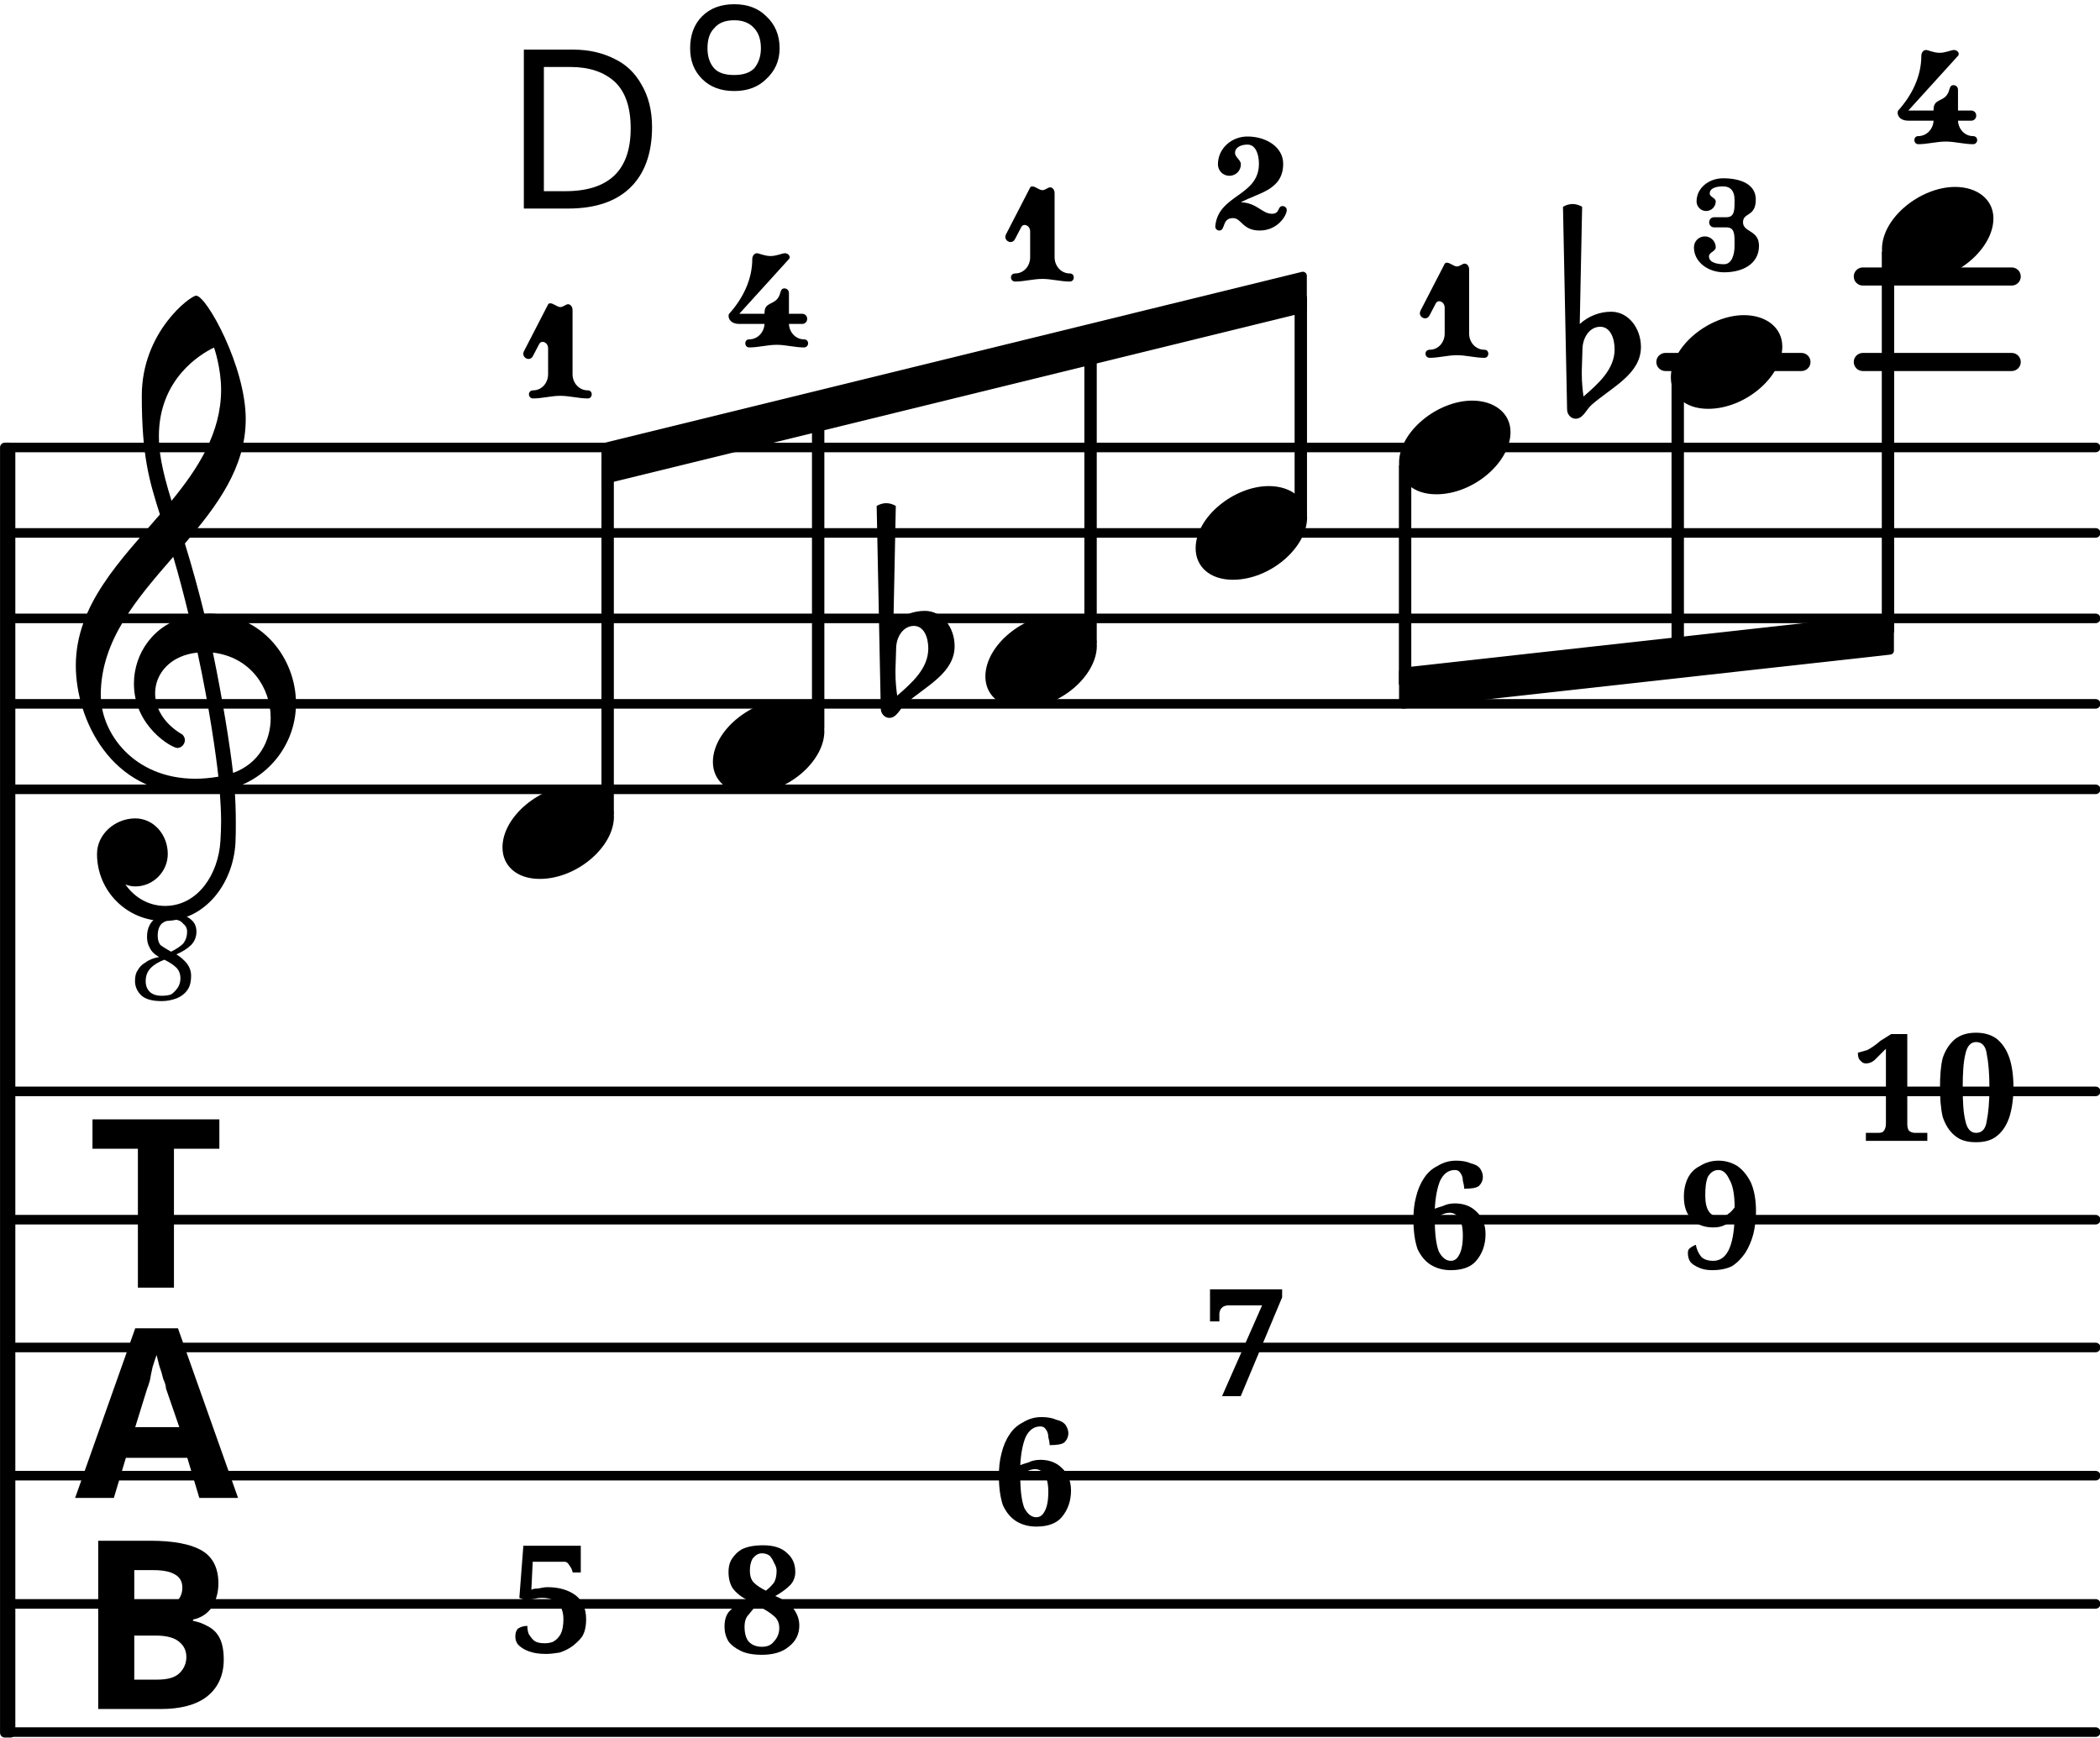
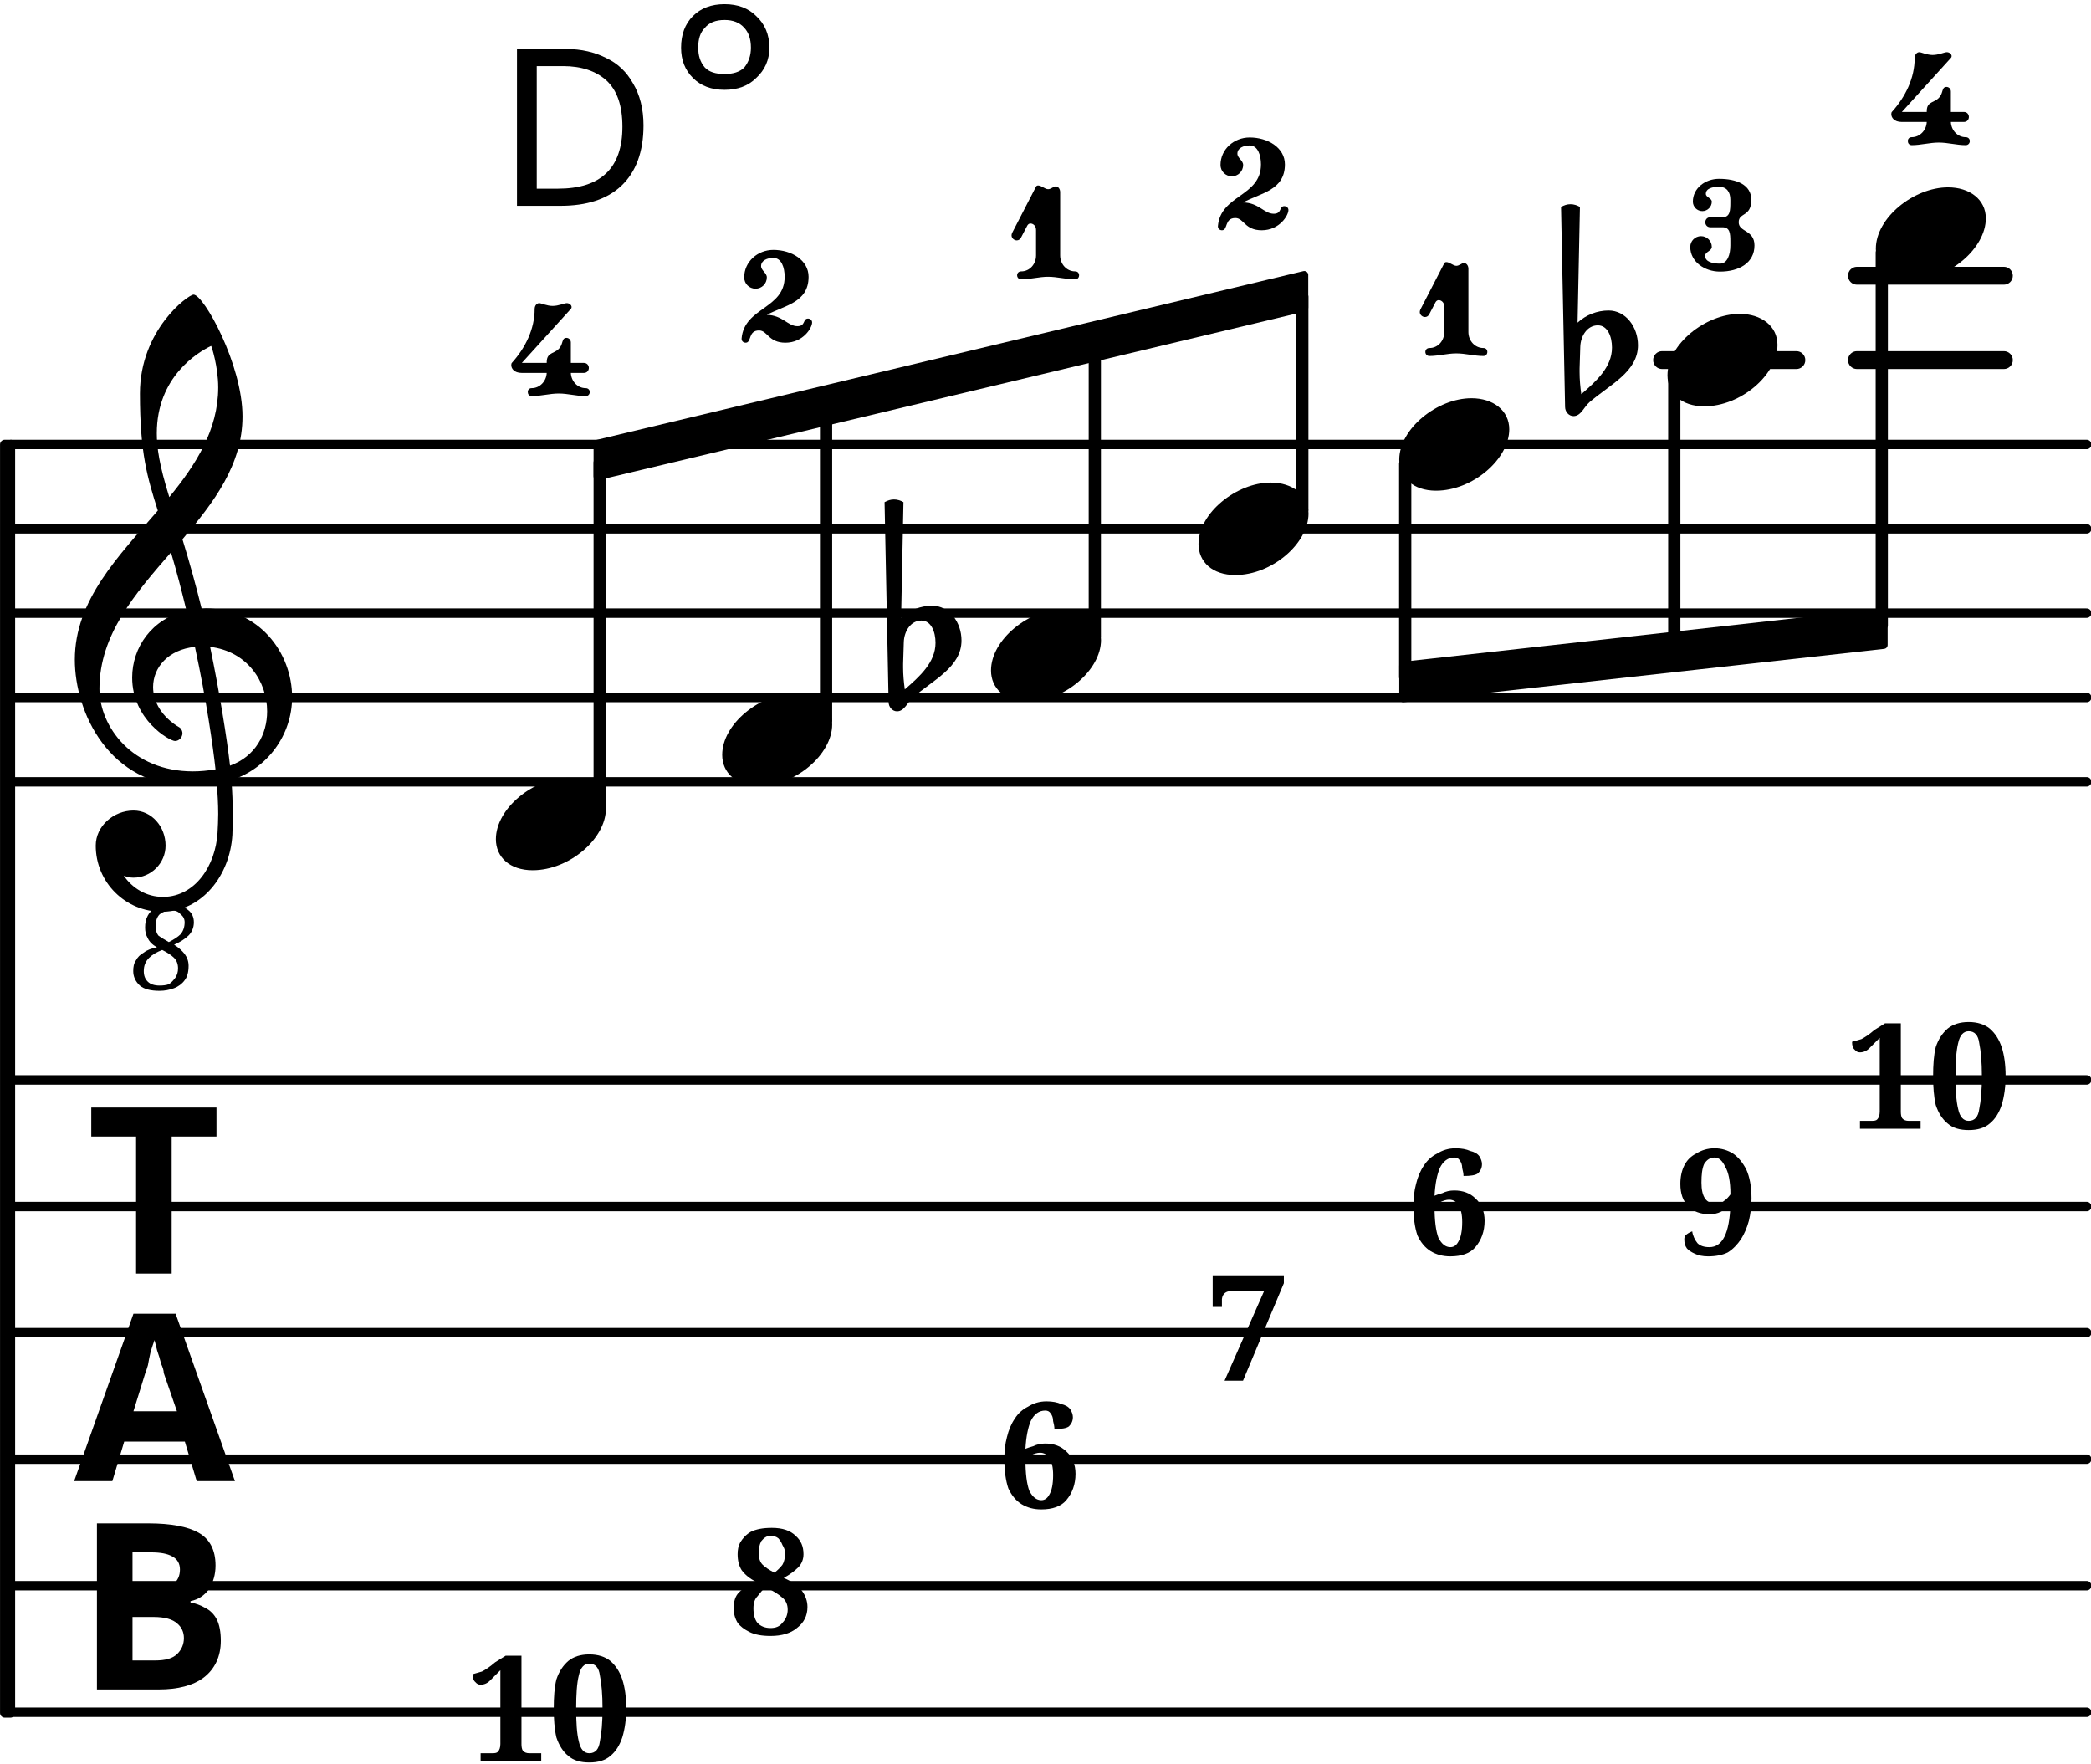
- <svg xmlns="http://www.w3.org/2000/svg" preserveAspectRatio="xMidYMid meet" viewBox="-0.079 -4.795 24.57 20.33">
+ <svg xmlns="http://www.w3.org/2000/svg" preserveAspectRatio="xMidYMid meet" viewBox="-0.079 -4.829 24.79 20.91">
  <g transform="translate(0, -1.56)">
-     <rect x="21.61" y="-0.106" width="1.954" height="0.212" ry="0.106" fill="currentColor" />
+     <rect x="21.83" y="-0.106" width="1.954" height="0.212" ry="0.106" fill="currentColor" />
  </g>
  <g transform="translate(0, -0.5599)">
-     <rect x="21.61" y="-0.106" width="1.954" height="0.212" ry="0.106" fill="currentColor" />
+     <rect x="21.83" y="-0.106" width="1.954" height="0.212" ry="0.106" fill="currentColor" />
  </g>
  <g transform="translate(0, -0.5599)">
-     <rect x="19.3" y="-0.106" width="1.804" height="0.212" ry="0.106" fill="currentColor" />
+     <rect x="19.52" y="-0.106" width="1.804" height="0.212" ry="0.106" fill="currentColor" />
  </g>
  <g transform="translate(0, 4.44)">
-     <line stroke-linejoin="round" stroke-linecap="round" stroke-width="0.112" stroke="currentColor" x1="0.056" y1="0" x2="24.44" y2="0" />
+     <line stroke-linejoin="round" stroke-linecap="round" stroke-width="0.112" stroke="currentColor" x1="0.056" y1="0" x2="24.66" y2="0" />
  </g>
  <g transform="translate(0, 3.44)">
-     <line stroke-linejoin="round" stroke-linecap="round" stroke-width="0.112" stroke="currentColor" x1="0.056" y1="0" x2="24.44" y2="0" />
+     <line stroke-linejoin="round" stroke-linecap="round" stroke-width="0.112" stroke="currentColor" x1="0.056" y1="0" x2="24.66" y2="0" />
  </g>
  <g transform="translate(0, 2.44)">
-     <line stroke-linejoin="round" stroke-linecap="round" stroke-width="0.112" stroke="currentColor" x1="0.056" y1="0" x2="24.44" y2="0" />
+     <line stroke-linejoin="round" stroke-linecap="round" stroke-width="0.112" stroke="currentColor" x1="0.056" y1="0" x2="24.66" y2="0" />
  </g>
  <g transform="translate(0, 1.44)">
-     <line stroke-linejoin="round" stroke-linecap="round" stroke-width="0.112" stroke="currentColor" x1="0.056" y1="0" x2="24.44" y2="0" />
+     <line stroke-linejoin="round" stroke-linecap="round" stroke-width="0.112" stroke="currentColor" x1="0.056" y1="0" x2="24.66" y2="0" />
  </g>
  <g transform="translate(0, 0.4401)">
-     <line stroke-linejoin="round" stroke-linecap="round" stroke-width="0.112" stroke="currentColor" x1="0.056" y1="0" x2="24.44" y2="0" />
+     <line stroke-linejoin="round" stroke-linecap="round" stroke-width="0.112" stroke="currentColor" x1="0.056" y1="0" x2="24.66" y2="0" />
  </g>
  <g transform="translate(0, 15.47)">
-     <line stroke-linejoin="round" stroke-linecap="round" stroke-width="0.112" stroke="currentColor" x1="0.056" y1="0" x2="24.44" y2="0" />
+     <line stroke-linejoin="round" stroke-linecap="round" stroke-width="0.112" stroke="currentColor" x1="0.056" y1="0" x2="24.66" y2="0" />
  </g>
  <g transform="translate(0, 13.97)">
-     <line stroke-linejoin="round" stroke-linecap="round" stroke-width="0.112" stroke="currentColor" x1="0.056" y1="0" x2="24.44" y2="0" />
+     <line stroke-linejoin="round" stroke-linecap="round" stroke-width="0.112" stroke="currentColor" x1="0.056" y1="0" x2="24.66" y2="0" />
  </g>
  <g transform="translate(0, 12.47)">
-     <line stroke-linejoin="round" stroke-linecap="round" stroke-width="0.112" stroke="currentColor" x1="0.056" y1="0" x2="24.44" y2="0" />
+     <line stroke-linejoin="round" stroke-linecap="round" stroke-width="0.112" stroke="currentColor" x1="0.056" y1="0" x2="24.66" y2="0" />
  </g>
  <g transform="translate(0, 10.97)">
-     <line stroke-linejoin="round" stroke-linecap="round" stroke-width="0.112" stroke="currentColor" x1="0.056" y1="0" x2="24.44" y2="0" />
+     <line stroke-linejoin="round" stroke-linecap="round" stroke-width="0.112" stroke="currentColor" x1="0.056" y1="0" x2="24.66" y2="0" />
  </g>
  <g transform="translate(0, 9.475)">
-     <line stroke-linejoin="round" stroke-linecap="round" stroke-width="0.112" stroke="currentColor" x1="0.056" y1="0" x2="24.44" y2="0" />
+     <line stroke-linejoin="round" stroke-linecap="round" stroke-width="0.112" stroke="currentColor" x1="0.056" y1="0" x2="24.66" y2="0" />
  </g>
  <g transform="translate(0, 7.974)">
-     <line stroke-linejoin="round" stroke-linecap="round" stroke-width="0.112" stroke="currentColor" x1="0.056" y1="0" x2="24.44" y2="0" />
+     <line stroke-linejoin="round" stroke-linecap="round" stroke-width="0.112" stroke="currentColor" x1="0.056" y1="0" x2="24.66" y2="0" />
  </g>
-   <g transform="translate(16.29, 3.256)">
+   <g transform="translate(16.51, 3.256)">
    <polygon stroke-linejoin="round" stroke-linecap="round" stroke-width="0.094" fill="currentColor" stroke="currentColor" points="5.743 -0.825 5.743 -0.439 0.047 0.193 0.047 -0.193" />
  </g>
  <g transform="translate(6.958, 0.6243)">
-     <polygon stroke-linejoin="round" stroke-linecap="round" stroke-width="0.094" fill="currentColor" stroke="currentColor" points="8.206 -2.193 8.206 -1.807 0.047 0.193 0.047 -0.193" />
+     <polygon stroke-linejoin="round" stroke-linecap="round" stroke-width="0.094" fill="currentColor" stroke="currentColor" points="8.426 -2.193 8.426 -1.807 0.047 0.193 0.047 -0.193" />
  </g>
-   <g transform="translate(5.8, -2.355)">
+   <g transform="translate(5.8, -2.389)">
    <text font-family="sans" font-size="2.616" text-anchor="start" fill="currentColor">
      <tspan>D</tspan>
    </text>
  </g>
-   <g transform="translate(7.808, -2.355)">
+   <g transform="translate(7.808, -2.389)">
    <text font-family="sans" font-size="3.296" text-anchor="start" fill="currentColor">
      <tspan>°</tspan>
    </text>
  </g>
  <g transform="translate(5.8, 4.94)">
    <path transform="scale(0.004, -0.004)" d="M0 -45c0 92 113 182 214 182c64 0 112 -36 112 -92c0 -88 -108 -182 -217 -182c-68 0 -109 39 -109 92z" fill="currentColor" />
  </g>
-   <g transform="translate(6.05, -0.1333)">
-     <path transform="scale(0.0022, -0.0022)" d="M194 486c16 0 29 15 41 15c13 0 24 -13 24 -31v-341c0 -47 35 -86 81 -86c14 0 21 -10 21 -21s-7 -22 -21 -22c-49 0 -97 14 -146 14s-96 -14 -145 -14c-14 0 -22 11 -22 22s8 21 22 21c46 0 80 39 80 86v137c0 23 -16 35 -30 35c-7 0 -13 -4 -17 -11l-34 -65 c-5 -10 -14 -15 -23 -15c-14 0 -28 12 -28 27c0 4 1 8 3 13l129 250c2 4 7 6 11 6c18 0 37 -20 54 -20z" fill="currentColor" />
+   <g transform="translate(5.989, -0.1328)">
+     <path transform="scale(0.0022, -0.0022)" d="M148 501c10 0 41 -15 72 -15c32 0 63 15 76 15c15 0 26 -11 26 -21c0 -4 -1 -7 -4 -10l-264 -291h134v4c0 60 50 41 75 85c7 11 8 24 14 36c3 7 10 10 17 10c11 0 24 -8 24 -25v-110h70c18 0 27 -14 27 -27s-9 -27 -27 -27h-70c2 -45 36 -82 80 -82c14 0 22 -10 22 -21 s-8 -22 -22 -22c-49 0 -96 14 -145 14s-97 -14 -146 -14c-14 0 -21 11 -21 22s7 21 21 21c44 0 79 37 81 82h-134c-43 0 -57 25 -57 42c0 5 1 10 3 12c73 81 123 182 123 291c0 17 11 31 25 31z" fill="currentColor" />
  </g>
  <g transform="translate(0.8, 3.44)">
    <path transform="scale(0.004, -0.004)" d="M265 -635h-5c-108 0 -196 87 -196 196c0 58 53 104 112 104c54 0 95 -48 95 -104c0 -52 -43 -95 -95 -95c-10 0 -20 2 -29 6c26 -38 68 -63 116 -63h3zM403 150c28 -135 50 -272 59 -352c75 27 110 93 110 161c0 88 -59 178 -169 191zM75 26c0 -112 97 -245 277 -245 c21 0 43 2 67 6c-7 65 -27 206 -61 363c-79 -8 -124 -61 -124 -119c0 -43 25 -89 80 -121c5 -5 7 -11 7 -16c0 -12 -10 -23 -22 -23c-16 0 -127 63 -127 188c0 89 58 175 161 198c-14 58 -29 116 -46 173c-106 -122 -212 -244 -212 -404zM354 1194c30 0 145 -207 145 -361 c0 -143 -85 -255 -178 -364c21 -68 40 -137 57 -206c4 0 8 1 12 1c156 0 256 -130 256 -263c0 -113 -74 -212 -180 -246c3 -34 4 -68 4 -102c0 -20 0 -40 -1 -60c-7 -120 -89 -225 -204 -228l1 44c93 2 153 92 159 190c1 19 2 37 2 56c0 30 -2 60 -4 90 c-28 -5 -54 -8 -79 -8c-240 0 -342 219 -342 375c0 177 130 307 246 442c-31 98 -53 170 -53 347c0 188 143 293 159 293zM427 919c0 62 -20 123 -21 123c-40 -19 -161 -92 -161 -259c0 -42 7 -93 37 -189c78 95 145 199 145 325z" fill="currentColor" />
  </g>
  <g transform="translate(1.485, 6.902)">
    <text font-family="serif" font-style="italic" font-size="1.386" text-anchor="start" fill="currentColor">
      <tspan>8</tspan>
    </text>
  </g>
-   <g transform="translate(5.888, 14.54)">
+   <g transform="translate(5.447, 16.05)">
    <text font-family="serif" font-weight="bold" font-size="1.746" text-anchor="start" fill="currentColor">
-       <tspan>5</tspan>
+       <tspan>10</tspan>
    </text>
  </g>
  <g transform="translate(0.9406, 10.27)">
    <text font-family="sans" font-weight="bold" font-size="2.772" text-anchor="start" fill="currentColor">
      <tspan>T</tspan>
    </text>
  </g>
  <g transform="translate(0.8, 12.73)">
    <text font-family="sans" font-weight="bold" font-size="2.772" text-anchor="start" fill="currentColor">
      <tspan>A</tspan>
    </text>
  </g>
  <g transform="translate(0.8201, 15.2)">
    <text font-family="sans" font-weight="bold" font-size="2.772" text-anchor="start" fill="currentColor">
      <tspan>B</tspan>
    </text>
  </g>
  <g transform="translate(7.03, 2.44)">
    <rect x="-0.072" y="-1.833" width="0.145" height="4.154" ry="0.047" fill="currentColor" />
  </g>
-   <g transform="translate(8.262, 3.94)">
+   <g transform="translate(8.483, 3.94)">
    <path transform="scale(0.004, -0.004)" d="M0 -45c0 92 113 182 214 182c64 0 112 -36 112 -92c0 -88 -108 -182 -217 -182c-68 0 -109 39 -109 92z" fill="currentColor" />
  </g>
-   <g transform="translate(8.452, -0.7301)">
-     <path transform="scale(0.0022, -0.0022)" d="M148 501c10 0 41 -15 72 -15c32 0 63 15 76 15c15 0 26 -11 26 -21c0 -4 -1 -7 -4 -10l-264 -291h134v4c0 60 50 41 75 85c7 11 8 24 14 36c3 7 10 10 17 10c11 0 24 -8 24 -25v-110h70c18 0 27 -14 27 -27s-9 -27 -27 -27h-70c2 -45 36 -82 80 -82c14 0 22 -10 22 -21 s-8 -22 -22 -22c-49 0 -96 14 -145 14s-97 -14 -146 -14c-14 0 -21 11 -21 22s7 21 21 21c44 0 79 37 81 82h-134c-43 0 -57 25 -57 42c0 5 1 10 3 12c73 81 123 182 123 291c0 17 11 31 25 31z" fill="currentColor" />
+   <g transform="translate(8.713, -0.7662)">
+     <path transform="scale(0.0022, -0.0022)" d="M94 66c-60 0 -39 -66 -72 -66c-11 0 -22 7 -22 21v2c15 169 232 158 232 332c0 50 -17 102 -61 102c-33 0 -66 -14 -66 -44c0 -24 31 -37 31 -61c0 -34 -27 -61 -61 -61s-61 27 -61 61c0 84 72 148 157 148c98 0 190 -55 190 -145c0 -140 -131 -154 -225 -205 c85 -2 113 -61 165 -61c45 0 28 41 57 41c11 0 22 -8 22 -21c0 -29 -48 -109 -144 -109c-92 0 -96 66 -142 66z" fill="currentColor" />
  </g>
-   <g transform="translate(8.351, 14.55)">
+   <g transform="translate(8.572, 14.55)">
    <text font-family="serif" font-weight="bold" font-size="1.746" text-anchor="start" fill="currentColor">
      <tspan>8</tspan>
    </text>
  </g>
-   <g transform="translate(9.493, 2.44)">
-     <rect x="-0.072" y="-2.43" width="0.145" height="3.751" ry="0.047" fill="currentColor" />
+   <g transform="translate(9.714, 2.44)">
+     <rect x="-0.072" y="-2.466" width="0.145" height="3.787" ry="0.047" fill="currentColor" />
  </g>
-   <g transform="translate(11.45, 2.94)">
+   <g transform="translate(11.67, 2.94)">
    <path transform="scale(0.004, -0.004)" d="M0 -45c0 92 113 182 214 182c64 0 112 -36 112 -92c0 -88 -108 -182 -217 -182c-68 0 -109 39 -109 92z" fill="currentColor" />
  </g>
-   <g transform="translate(11.69, -1.501)">
+   <g transform="translate(11.92, -1.517)">
    <path transform="scale(0.0022, -0.0022)" d="M194 486c16 0 29 15 41 15c13 0 24 -13 24 -31v-341c0 -47 35 -86 81 -86c14 0 21 -10 21 -21s-7 -22 -21 -22c-49 0 -97 14 -146 14s-96 -14 -145 -14c-14 0 -22 11 -22 22s8 21 22 21c46 0 80 39 80 86v137c0 23 -16 35 -30 35c-7 0 -13 -4 -17 -11l-34 -65 c-5 -10 -14 -15 -23 -15c-14 0 -28 12 -28 27c0 4 1 8 3 13l129 250c2 4 7 6 11 6c18 0 37 -20 54 -20z" fill="currentColor" />
  </g>
-   <g transform="translate(11.53, 13.05)">
+   <g transform="translate(11.75, 13.05)">
    <text font-family="serif" font-weight="bold" font-size="1.746" text-anchor="start" fill="currentColor">
      <tspan>6</tspan>
    </text>
  </g>
-   <g transform="translate(12.68, 2.44)">
-     <rect x="-0.072" y="-3.201" width="0.145" height="3.522" ry="0.047" fill="currentColor" />
+   <g transform="translate(12.9, 2.44)">
+     <rect x="-0.072" y="-3.217" width="0.145" height="3.538" ry="0.047" fill="currentColor" />
  </g>
-   <g transform="translate(10.29, 2.94)">
+   <g transform="translate(10.52, 2.94)">
    <path transform="scale(0.004, -0.004)" d="M29 39l-2 -64v-11c0 -22 2 -43 5 -65c44 38 91 80 91 138c0 33 -13 66 -42 66c-31 0 -51 -31 -52 -64zM-28 454c9 5 18 8 28 8s19 -3 28 -8l-7 -343c25 23 58 36 92 36c51 0 87 -49 87 -103c0 -79 -84 -117 -144 -169c-16 -14 -25 -41 -47 -41c-14 0 -25 13 -25 27z" fill="currentColor" />
  </g>
-   <g transform="translate(13.91, 1.44)">
+   <g transform="translate(14.13, 1.44)">
    <path transform="scale(0.004, -0.004)" d="M0 -45c0 92 113 182 214 182c64 0 112 -36 112 -92c0 -88 -108 -182 -217 -182c-68 0 -109 39 -109 92z" fill="currentColor" />
  </g>
-   <g transform="translate(14.14, -2.098)">
+   <g transform="translate(14.36, -2.099)">
    <path transform="scale(0.0022, -0.0022)" d="M94 66c-60 0 -39 -66 -72 -66c-11 0 -22 7 -22 21v2c15 169 232 158 232 332c0 50 -17 102 -61 102c-33 0 -66 -14 -66 -44c0 -24 31 -37 31 -61c0 -34 -27 -61 -61 -61s-61 27 -61 61c0 84 72 148 157 148c98 0 190 -55 190 -145c0 -140 -131 -154 -225 -205 c85 -2 113 -61 165 -61c45 0 28 41 57 41c11 0 22 -8 22 -21c0 -29 -48 -109 -144 -109c-92 0 -96 66 -142 66z" fill="currentColor" />
  </g>
-   <g transform="translate(14, 11.54)">
+   <g transform="translate(14.22, 11.54)">
    <text font-family="serif" font-weight="bold" font-size="1.746" text-anchor="start" fill="currentColor">
      <tspan>7</tspan>
    </text>
  </g>
-   <g transform="translate(15.14, 2.44)">
-     <rect x="-0.072" y="-3.798" width="0.145" height="2.619" ry="0.047" fill="currentColor" />
+   <g transform="translate(15.36, 2.44)">
+     <rect x="-0.072" y="-3.799" width="0.145" height="2.619" ry="0.047" fill="currentColor" />
  </g>
  <g transform="translate(-0.0786, 7.957)">
    <rect x="0" y="-7.573" width="0.179" height="15.15" ry="0.056" fill="currentColor" />
  </g>
-   <g transform="translate(16.29, 0.4401)">
+   <g transform="translate(16.51, 0.4401)">
    <path transform="scale(0.004, -0.004)" d="M0 -45c0 92 113 182 214 182c64 0 112 -36 112 -92c0 -88 -108 -182 -217 -182c-68 0 -109 39 -109 92z" fill="currentColor" />
  </g>
-   <g transform="translate(16.54, -0.6085)">
+   <g transform="translate(16.76, -0.6085)">
    <path transform="scale(0.0022, -0.0022)" d="M194 486c16 0 29 15 41 15c13 0 24 -13 24 -31v-341c0 -47 35 -86 81 -86c14 0 21 -10 21 -21s-7 -22 -21 -22c-49 0 -97 14 -146 14s-96 -14 -145 -14c-14 0 -22 11 -22 22s8 21 22 21c46 0 80 39 80 86v137c0 23 -16 35 -30 35c-7 0 -13 -4 -17 -11l-34 -65 c-5 -10 -14 -15 -23 -15c-14 0 -28 12 -28 27c0 4 1 8 3 13l129 250c2 4 7 6 11 6c18 0 37 -20 54 -20z" fill="currentColor" />
  </g>
-   <g transform="translate(16.38, 10.05)">
+   <g transform="translate(16.6, 10.05)">
    <text font-family="serif" font-weight="bold" font-size="1.746" text-anchor="start" fill="currentColor">
      <tspan>6</tspan>
    </text>
  </g>
-   <g transform="translate(16.36, 2.44)">
+   <g transform="translate(16.58, 2.44)">
    <rect x="-0.072" y="-1.821" width="0.145" height="2.628" ry="0.047" fill="currentColor" />
  </g>
-   <g transform="translate(19.47, -0.5599)">
+   <g transform="translate(19.69, -0.5599)">
    <path transform="scale(0.004, -0.004)" d="M0 -45c0 92 113 182 214 182c64 0 112 -36 112 -92c0 -88 -108 -182 -217 -182c-68 0 -109 39 -109 92z" fill="currentColor" />
  </g>
-   <g transform="translate(19.74, -1.609)">
+   <g transform="translate(19.96, -1.609)">
    <path transform="scale(0.0022, -0.0022)" d="M261 266c0 -54 85 -40 85 -125c0 -94 -83 -141 -186 -141c-84 0 -160 54 -160 133c0 32 26 58 58 58s58 -26 58 -58c0 -22 -36 -26 -36 -48c0 -33 42 -42 80 -42c41 0 56 50 56 98v21c0 44 -2 77 -43 77h-65c-18 0 -27 14 -27 27s9 27 27 27h65c42 0 43 36 43 83v11 c0 43 -20 70 -61 70c-34 0 -71 -8 -71 -38c0 -19 32 -23 32 -42c0 -28 -23 -51 -51 -51s-51 23 -51 51c0 72 66 123 141 123c93 0 174 -31 174 -113c0 -94 -68 -67 -68 -121z" fill="currentColor" />
  </g>
-   <g transform="translate(19.56, 10.05)">
+   <g transform="translate(19.78, 10.05)">
    <text font-family="serif" font-weight="bold" font-size="1.746" text-anchor="start" fill="currentColor">
      <tspan>9</tspan>
    </text>
  </g>
-   <g transform="translate(19.55, 2.44)">
+   <g transform="translate(19.77, 2.44)">
    <rect x="-0.072" y="-2.821" width="0.145" height="3.281" ry="0.047" fill="currentColor" />
  </g>
-   <g transform="translate(18.32, -0.5599)">
+   <g transform="translate(18.54, -0.5599)">
    <path transform="scale(0.004, -0.004)" d="M29 39l-2 -64v-11c0 -22 2 -43 5 -65c44 38 91 80 91 138c0 33 -13 66 -42 66c-31 0 -51 -31 -52 -64zM-28 454c9 5 18 8 28 8s19 -3 28 -8l-7 -343c25 23 58 36 92 36c51 0 87 -49 87 -103c0 -79 -84 -117 -144 -169c-16 -14 -25 -41 -47 -41c-14 0 -25 13 -25 27z" fill="currentColor" />
  </g>
-   <g transform="translate(21.94, -2.06)">
+   <g transform="translate(22.16, -2.06)">
    <path transform="scale(0.004, -0.004)" d="M0 -45c0 92 113 182 214 182c64 0 112 -36 112 -92c0 -88 -108 -182 -217 -182c-68 0 -109 39 -109 92z" fill="currentColor" />
  </g>
-   <g transform="translate(22.13, -3.108)">
+   <g transform="translate(22.35, -3.108)">
    <path transform="scale(0.0022, -0.0022)" d="M148 501c10 0 41 -15 72 -15c32 0 63 15 76 15c15 0 26 -11 26 -21c0 -4 -1 -7 -4 -10l-264 -291h134v4c0 60 50 41 75 85c7 11 8 24 14 36c3 7 10 10 17 10c11 0 24 -8 24 -25v-110h70c18 0 27 -14 27 -27s-9 -27 -27 -27h-70c2 -45 36 -82 80 -82c14 0 22 -10 22 -21 s-8 -22 -22 -22c-49 0 -96 14 -145 14s-97 -14 -146 -14c-14 0 -21 11 -21 22s7 21 21 21c44 0 79 37 81 82h-134c-43 0 -57 25 -57 42c0 5 1 10 3 12c73 81 123 182 123 291c0 17 11 31 25 31z" fill="currentColor" />
  </g>
-   <g transform="translate(21.58, 8.553)">
+   <g transform="translate(21.8, 8.553)">
    <text font-family="serif" font-weight="bold" font-size="1.746" text-anchor="start" fill="currentColor">
      <tspan>10</tspan>
    </text>
  </g>
-   <g transform="translate(22.01, 2.44)">
+   <g transform="translate(22.23, 2.44)">
    <rect x="-0.072" y="-4.321" width="0.145" height="4.513" ry="0.047" fill="currentColor" />
  </g>
</svg>
